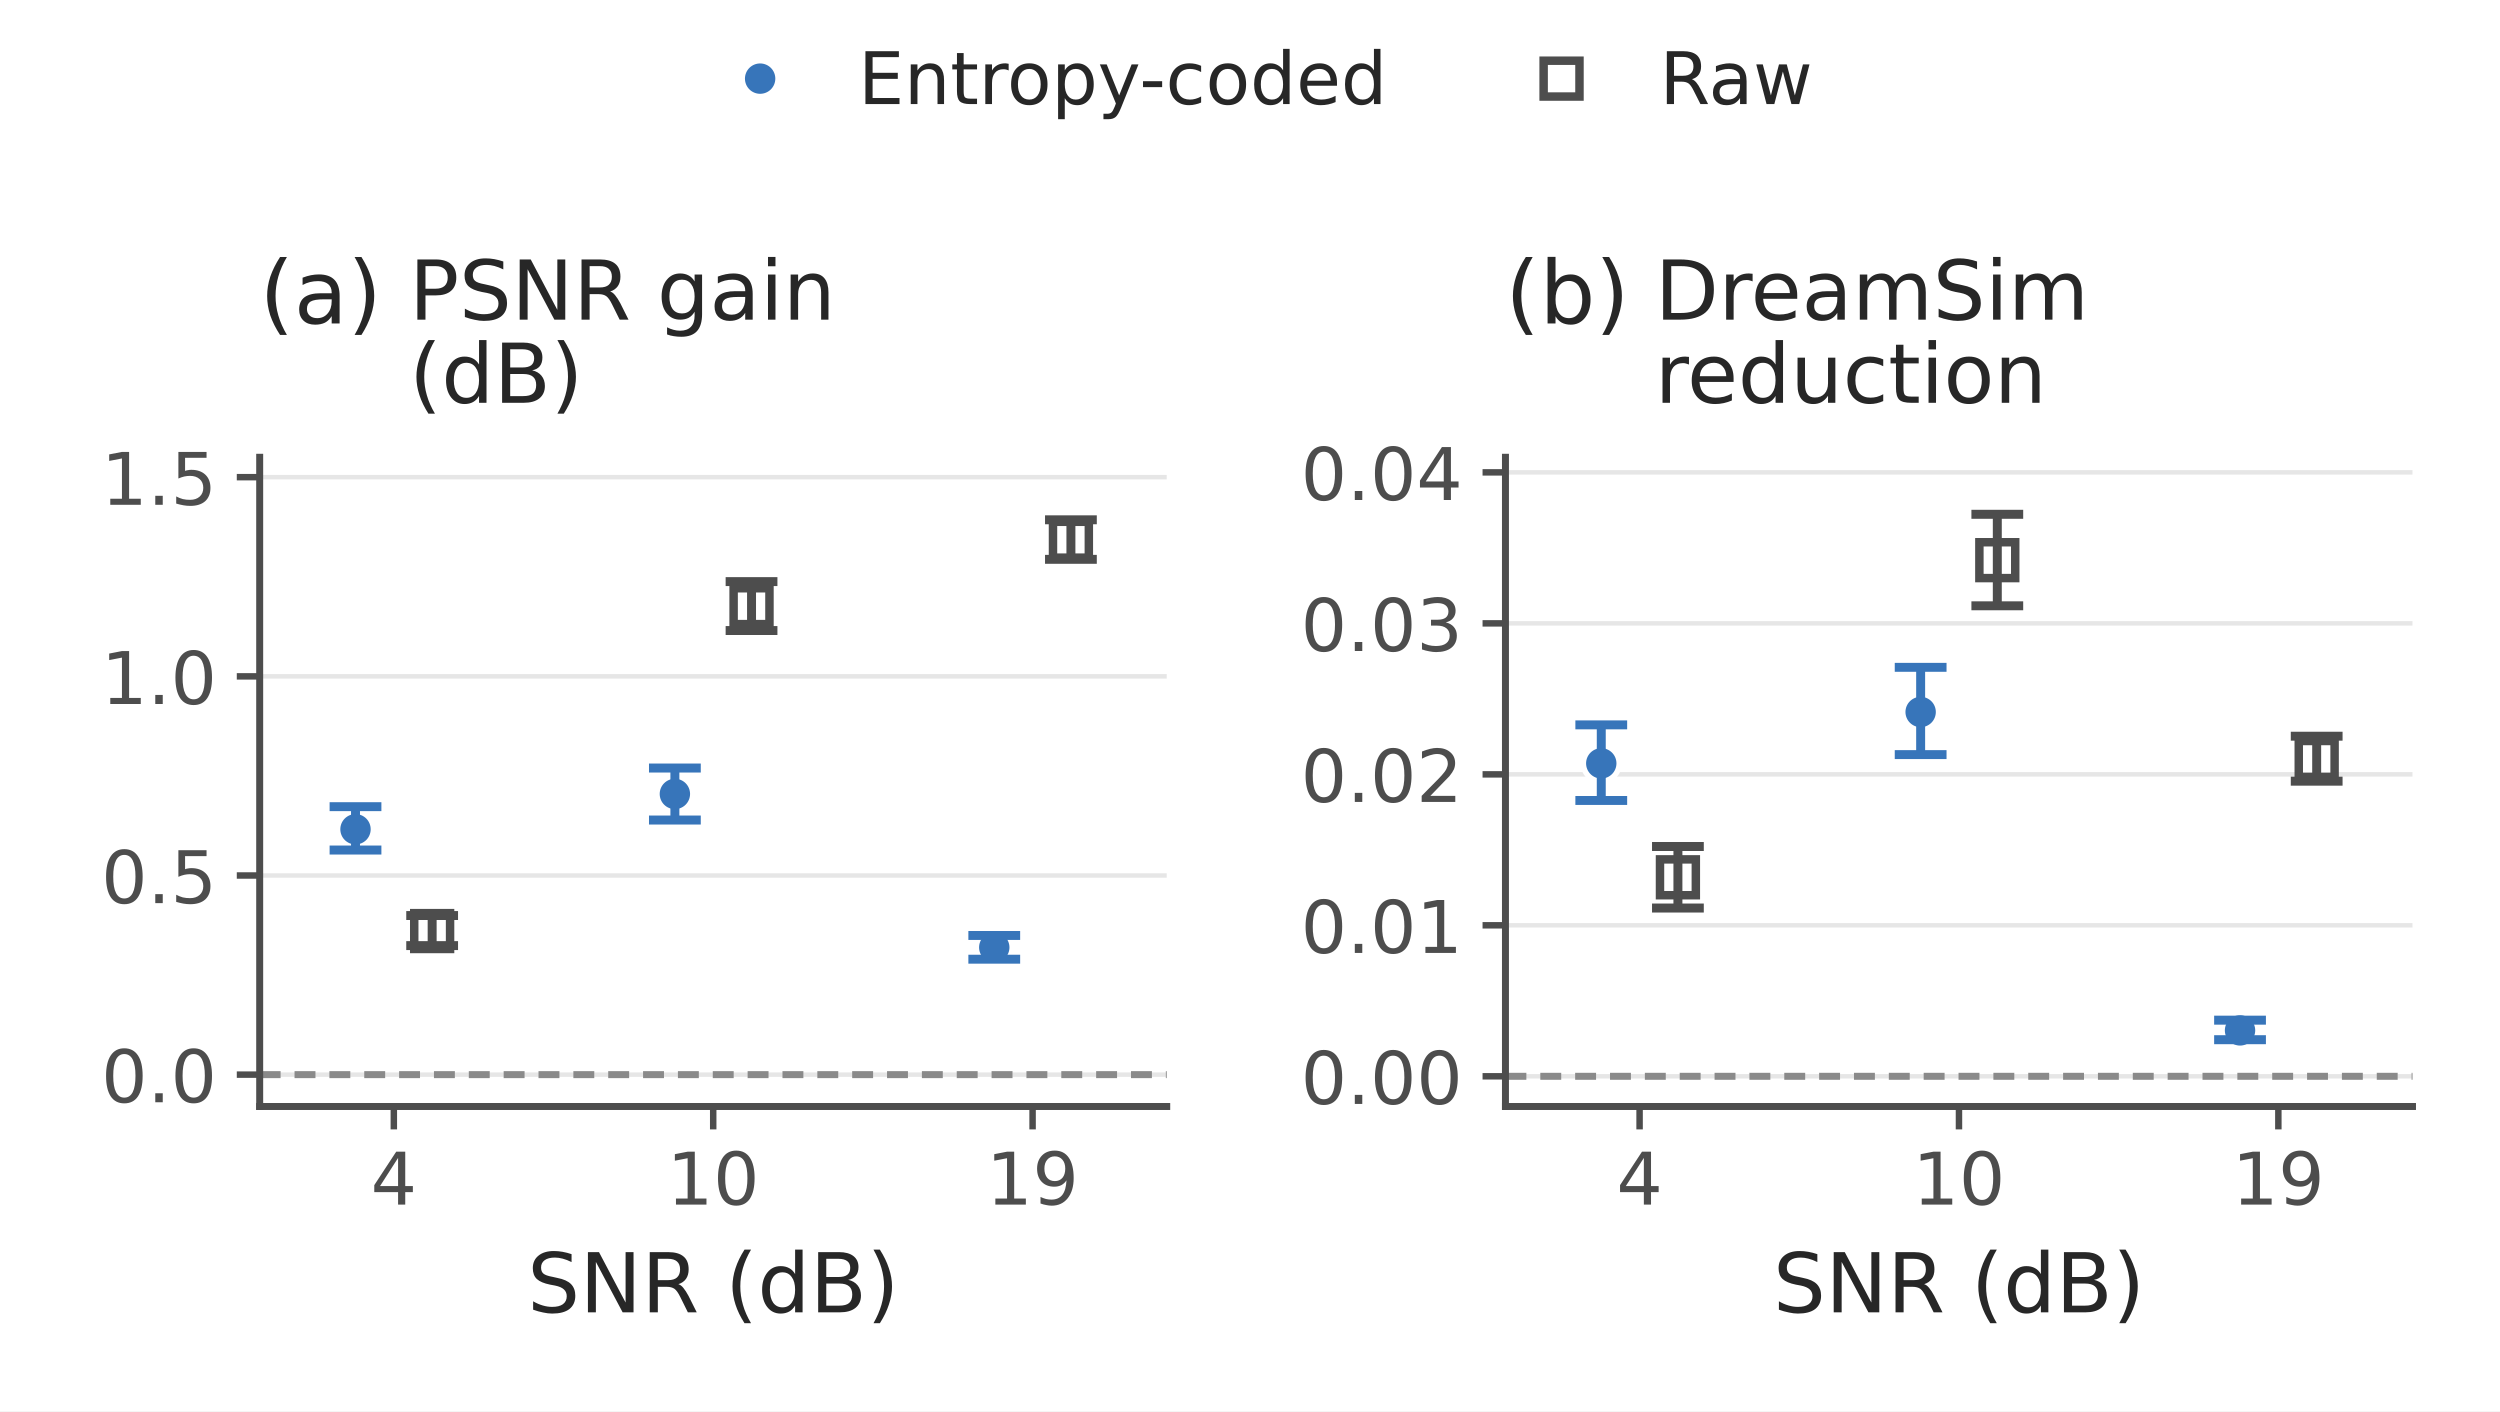
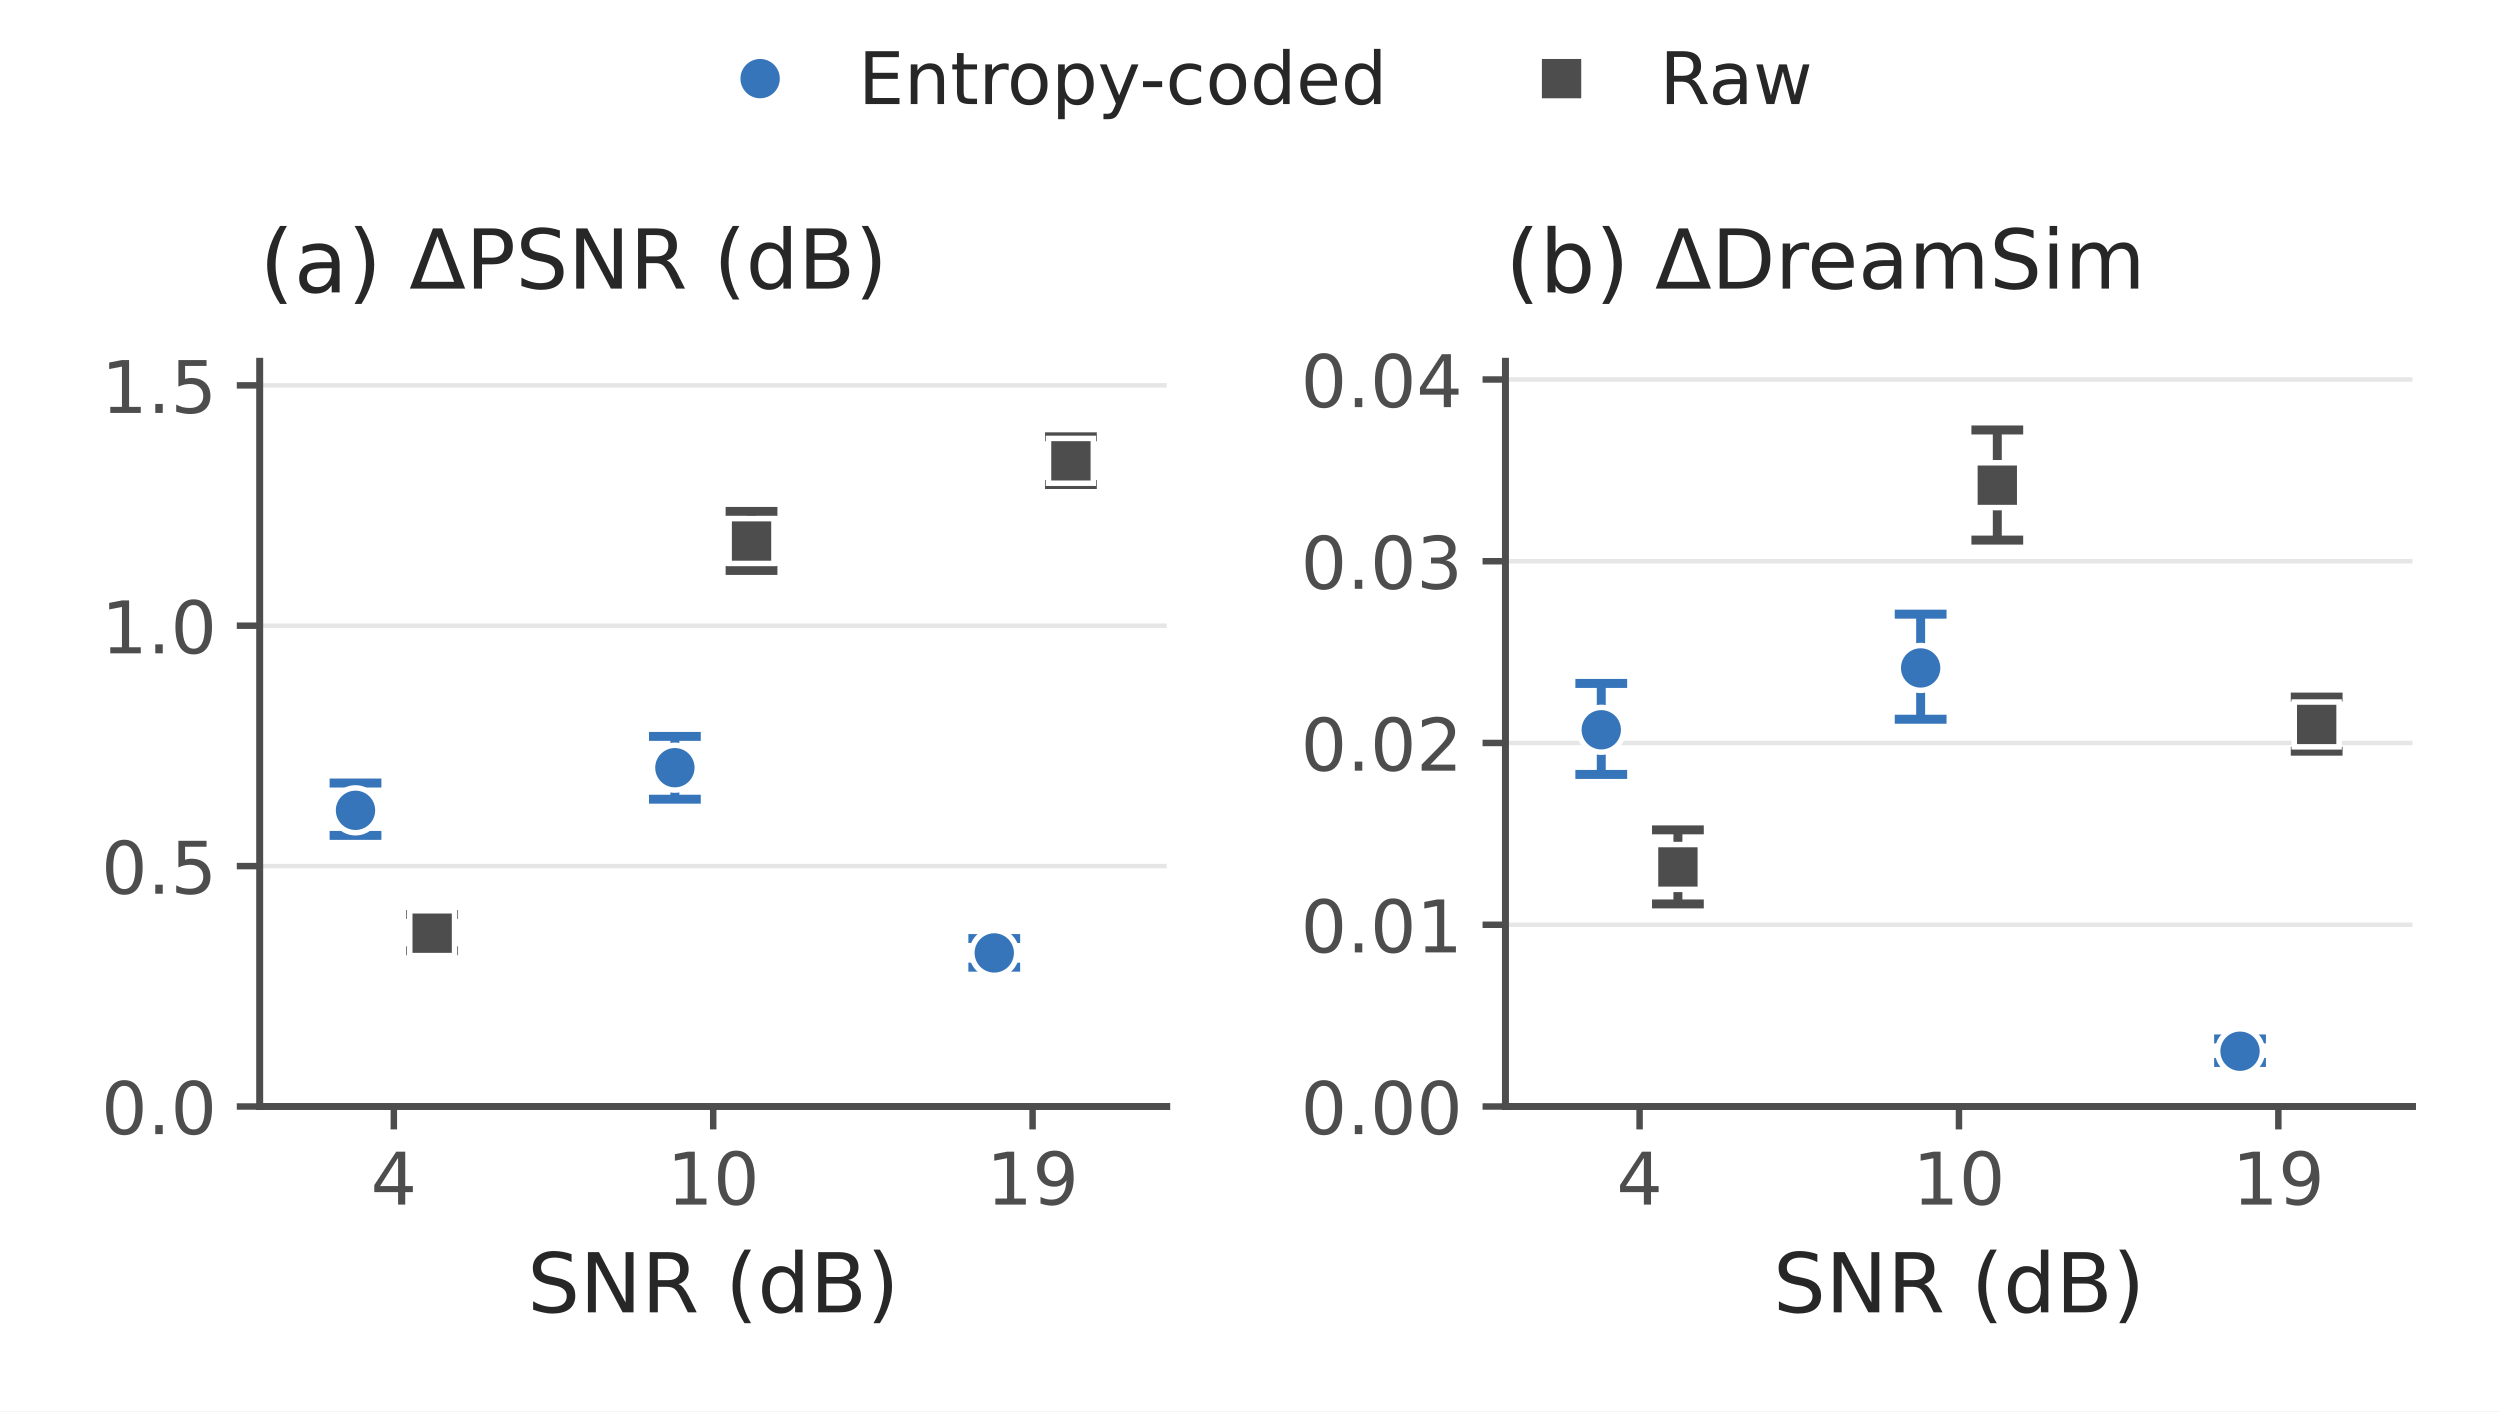
<svg xmlns="http://www.w3.org/2000/svg" xmlns:xlink="http://www.w3.org/1999/xlink" width="251.059pt" height="141.732pt" viewBox="0 0 251.059 141.732" version="1.1">
  <defs>
    <style type="text/css">*{stroke-linejoin: round; stroke-linecap: butt}</style>
  </defs>
  <g id="figure_1">
    <g id="patch_1">
      <path d="M 0 141.732 L 251.059 141.732 L 251.059 0 L 0 0 z " style="fill: #ffffff" />
    </g>
    <g id="axes_1">
      <g id="patch_2">
-         <path d="M 26.079 111.118 L 117.167 111.118 L 117.167 45.921 L 26.079 45.921 z " style="fill: #ffffff" />
+         <path d="M 26.079 111.118 L 117.167 111.118 L 117.167 36.283 L 26.079 36.283 z " style="fill: #ffffff" />
      </g>
      <g id="matplotlib.axis_1">
        <g id="xtick_1">
          <g id="line2d_1">
            <defs>
              <path id="md1e9a7f883" d="M 0 0 L 0 2.3 " style="stroke: #4d4d4d; stroke-width: 0.65" />
            </defs>
            <g>
              <use xlink:href="#md1e9a7f883" x="39.55" y="111.118" style="fill: #4d4d4d; stroke: #4d4d4d; stroke-width: 0.65" />
            </g>
          </g>
          <g id="text_1">
            <text style="font-size: 7.3px; font-family: 'DejaVu Sans'; text-anchor: middle; fill: #4d4d4d" x="39.55" y="120.965" transform="rotate(-0 39.54955 120.965)">4</text>
          </g>
        </g>
        <g id="xtick_2">
          <g id="line2d_2">
            <g>
              <use xlink:href="#md1e9a7f883" x="71.623" y="111.118" style="fill: #4d4d4d; stroke: #4d4d4d; stroke-width: 0.65" />
            </g>
          </g>
          <g id="text_2">
            <text style="font-size: 7.3px; font-family: 'DejaVu Sans'; text-anchor: middle; fill: #4d4d4d" x="71.623" y="120.965" transform="rotate(-0 71.6229 120.965)">10</text>
          </g>
        </g>
        <g id="xtick_3">
          <g id="line2d_3">
            <g>
              <use xlink:href="#md1e9a7f883" x="103.696" y="111.118" style="fill: #4d4d4d; stroke: #4d4d4d; stroke-width: 0.65" />
            </g>
          </g>
          <g id="text_3">
            <text style="font-size: 7.3px; font-family: 'DejaVu Sans'; text-anchor: middle; fill: #4d4d4d" x="103.696" y="120.965" transform="rotate(-0 103.6963 120.965)">19</text>
          </g>
        </g>
        <g id="text_4">
          <text style="font-size: 8.3px; font-family: 'DejaVu Sans'; text-anchor: middle; fill: #272727" x="71.623" y="131.79" transform="rotate(-0 71.6229 131.7898)">SNR (dB)</text>
        </g>
      </g>
      <g id="matplotlib.axis_2">
        <g id="ytick_1">
          <g id="line2d_4">
-             <path d="M 26.079 107.918 L 117.167 107.918 " clip-path="url(#p91b5a3199b)" style="fill: none; stroke: #e6e6e6; stroke-width: 0.45; stroke-linecap: square" />
+             <path d="M 26.079 111.118 L 117.167 111.118 " clip-path="url(#p442d08d1a4)" style="fill: none; stroke: #e6e6e6; stroke-width: 0.45; stroke-linecap: square" />
          </g>
          <g id="line2d_5">
            <defs>
              <path id="m43c8e24bb4" d="M 0 0 L -2.3 0 " style="stroke: #4d4d4d; stroke-width: 0.65" />
            </defs>
            <g>
-               <use xlink:href="#m43c8e24bb4" x="26.079" y="107.918" style="fill: #4d4d4d; stroke: #4d4d4d; stroke-width: 0.65" />
+               <use xlink:href="#m43c8e24bb4" x="26.079" y="111.118" style="fill: #4d4d4d; stroke: #4d4d4d; stroke-width: 0.65" />
            </g>
          </g>
          <g id="text_5">
-             <text style="font-size: 7.3px; font-family: 'DejaVu Sans'; text-anchor: end; fill: #4d4d4d" x="21.779" y="110.692" transform="rotate(-0 21.77874 110.6917)">0.0</text>
+             <text style="font-size: 7.3px; font-family: 'DejaVu Sans'; text-anchor: end; fill: #4d4d4d" x="21.779" y="113.892" transform="rotate(-0 21.77874 113.8915)">0.0</text>
          </g>
        </g>
        <g id="ytick_2">
          <g id="line2d_6">
-             <path d="M 26.079 87.919 L 117.167 87.919 " clip-path="url(#p91b5a3199b)" style="fill: none; stroke: #e6e6e6; stroke-width: 0.45; stroke-linecap: square" />
+             <path d="M 26.079 86.978 L 117.167 86.978 " clip-path="url(#p442d08d1a4)" style="fill: none; stroke: #e6e6e6; stroke-width: 0.45; stroke-linecap: square" />
          </g>
          <g id="line2d_7">
            <g>
-               <use xlink:href="#m43c8e24bb4" x="26.079" y="87.919" style="fill: #4d4d4d; stroke: #4d4d4d; stroke-width: 0.65" />
+               <use xlink:href="#m43c8e24bb4" x="26.079" y="86.978" style="fill: #4d4d4d; stroke: #4d4d4d; stroke-width: 0.65" />
            </g>
          </g>
          <g id="text_6">
-             <text style="font-size: 7.3px; font-family: 'DejaVu Sans'; text-anchor: end; fill: #4d4d4d" x="21.779" y="90.693" transform="rotate(-0 21.77874 90.69266)">0.5</text>
+             <text style="font-size: 7.3px; font-family: 'DejaVu Sans'; text-anchor: end; fill: #4d4d4d" x="21.779" y="89.751" transform="rotate(-0 21.77874 89.75133)">0.5</text>
          </g>
        </g>
        <g id="ytick_3">
          <g id="line2d_8">
-             <path d="M 26.079 67.92 L 117.167 67.92 " clip-path="url(#p91b5a3199b)" style="fill: none; stroke: #e6e6e6; stroke-width: 0.45; stroke-linecap: square" />
+             <path d="M 26.079 62.838 L 117.167 62.838 " clip-path="url(#p442d08d1a4)" style="fill: none; stroke: #e6e6e6; stroke-width: 0.45; stroke-linecap: square" />
          </g>
          <g id="line2d_9">
            <g>
-               <use xlink:href="#m43c8e24bb4" x="26.079" y="67.92" style="fill: #4d4d4d; stroke: #4d4d4d; stroke-width: 0.65" />
+               <use xlink:href="#m43c8e24bb4" x="26.079" y="62.838" style="fill: #4d4d4d; stroke: #4d4d4d; stroke-width: 0.65" />
            </g>
          </g>
          <g id="text_7">
-             <text style="font-size: 7.3px; font-family: 'DejaVu Sans'; text-anchor: end; fill: #4d4d4d" x="21.779" y="70.694" transform="rotate(-0 21.77874 70.69363)">1.0</text>
+             <text style="font-size: 7.3px; font-family: 'DejaVu Sans'; text-anchor: end; fill: #4d4d4d" x="21.779" y="65.611" transform="rotate(-0 21.77874 65.61112)">1.0</text>
          </g>
        </g>
        <g id="ytick_4">
          <g id="line2d_10">
-             <path d="M 26.079 47.921 L 117.167 47.921 " clip-path="url(#p91b5a3199b)" style="fill: none; stroke: #e6e6e6; stroke-width: 0.45; stroke-linecap: square" />
+             <path d="M 26.079 38.697 L 117.167 38.697 " clip-path="url(#p442d08d1a4)" style="fill: none; stroke: #e6e6e6; stroke-width: 0.45; stroke-linecap: square" />
          </g>
          <g id="line2d_11">
            <g>
-               <use xlink:href="#m43c8e24bb4" x="26.079" y="47.921" style="fill: #4d4d4d; stroke: #4d4d4d; stroke-width: 0.65" />
+               <use xlink:href="#m43c8e24bb4" x="26.079" y="38.697" style="fill: #4d4d4d; stroke: #4d4d4d; stroke-width: 0.65" />
            </g>
          </g>
          <g id="text_8">
-             <text style="font-size: 7.3px; font-family: 'DejaVu Sans'; text-anchor: end; fill: #4d4d4d" x="21.779" y="50.695" transform="rotate(-0 21.77874 50.69459)">1.5</text>
-           </g>
-         </g>
-       </g>
-       <g id="line2d_12">
-         <path d="M 26.079 107.918 L 117.167 107.918 " clip-path="url(#p91b5a3199b)" style="fill: none; stroke-dasharray: 2.1,1.4; stroke-dashoffset: 0; stroke: #8a8a8a; stroke-width: 0.7" />
+             <text style="font-size: 7.3px; font-family: 'DejaVu Sans'; text-anchor: end; fill: #4d4d4d" x="21.779" y="41.471" transform="rotate(-0 21.77874 41.47091)">1.5</text>
+           </g>
+         </g>
      </g>
      <g id="patch_3">
-         <path d="M 26.079 111.118 L 26.079 45.921 " style="fill: none; stroke: #4d4d4d; stroke-width: 0.7; stroke-linejoin: miter; stroke-linecap: square" />
+         <path d="M 26.079 111.118 L 26.079 36.283 " style="fill: none; stroke: #4d4d4d; stroke-width: 0.7; stroke-linejoin: miter; stroke-linecap: square" />
      </g>
      <g id="patch_4">
        <path d="M 26.079 111.118 L 117.167 111.118 " style="fill: none; stroke: #4d4d4d; stroke-width: 0.7; stroke-linejoin: miter; stroke-linecap: square" />
      </g>
-       <g id="line2d_13">
-         <defs>
-           <path id="m14bf0b264e" d="M 0 1.8 C 0.477 1.8 0.935 1.61 1.273 1.273 C 1.61 0.935 1.8 0.477 1.8 0 C 1.8 -0.477 1.61 -0.935 1.273 -1.273 C 0.935 -1.61 0.477 -1.8 0 -1.8 C -0.477 -1.8 -0.935 -1.61 -1.273 -1.273 C -1.61 -0.935 -1.8 -0.477 -1.8 0 C -1.8 0.477 -1.61 0.935 -1.273 1.273 C -0.935 1.61 -0.477 1.8 0 1.8 z " style="stroke: #ffffff; stroke-width: 0.55" />
-         </defs>
-         <g clip-path="url(#p91b5a3199b)">
-           <use xlink:href="#m14bf0b264e" x="35.701" y="83.278" style="fill: #3775ba; stroke: #ffffff; stroke-width: 0.55" />
-           <use xlink:href="#m14bf0b264e" x="67.774" y="79.731" style="fill: #3775ba; stroke: #ffffff; stroke-width: 0.55" />
-           <use xlink:href="#m14bf0b264e" x="99.847" y="95.142" style="fill: #3775ba; stroke: #ffffff; stroke-width: 0.55" />
-         </g>
-       </g>
-       <g id="line2d_14">
-         <defs>
-           <path id="mf846f3ef9d" d="M -1.8 1.8 L 1.8 1.8 L 1.8 -1.8 L -1.8 -1.8 z " style="stroke: #4d4d4d; stroke-width: 0.85; stroke-linejoin: miter" />
-         </defs>
-         <g clip-path="url(#p91b5a3199b)">
-           <use xlink:href="#mf846f3ef9d" x="43.398" y="93.5" style="fill: #ffffff; stroke: #4d4d4d; stroke-width: 0.85; stroke-linejoin: miter" />
-           <use xlink:href="#mf846f3ef9d" x="75.472" y="60.875" style="fill: #ffffff; stroke: #4d4d4d; stroke-width: 0.85; stroke-linejoin: miter" />
-           <use xlink:href="#mf846f3ef9d" x="107.545" y="54.201" style="fill: #ffffff; stroke: #4d4d4d; stroke-width: 0.85; stroke-linejoin: miter" />
-         </g>
-       </g>
      <g id="LineCollection_1">
-         <path d="M 35.701 85.364 L 35.701 81.007 " clip-path="url(#p91b5a3199b)" style="fill: none; stroke: #3775ba; stroke-width: 0.9" />
-         <path d="M 67.774 82.351 L 67.774 77.128 " clip-path="url(#p91b5a3199b)" style="fill: none; stroke: #3775ba; stroke-width: 0.9" />
-         <path d="M 99.847 96.327 L 99.847 93.944 " clip-path="url(#p91b5a3199b)" style="fill: none; stroke: #3775ba; stroke-width: 0.9" />
-       </g>
-       <g id="line2d_15">
+         <path d="M 35.701 83.894 L 35.701 78.634 " clip-path="url(#p442d08d1a4)" style="fill: none; stroke: #3775ba; stroke-width: 0.9" />
+         <path d="M 67.774 80.257 L 67.774 73.952 " clip-path="url(#p442d08d1a4)" style="fill: none; stroke: #3775ba; stroke-width: 0.9" />
+         <path d="M 99.847 97.127 L 99.847 94.251 " clip-path="url(#p442d08d1a4)" style="fill: none; stroke: #3775ba; stroke-width: 0.9" />
+       </g>
+       <g id="line2d_12">
        <defs>
          <path id="m596b3ba43d" d="M 2.6 0 L -2.6 -0 " style="stroke: #3775ba; stroke-width: 0.9" />
        </defs>
-         <g clip-path="url(#p91b5a3199b)">
-           <use xlink:href="#m596b3ba43d" x="35.701" y="85.364" style="fill: #1f77b4; stroke: #3775ba; stroke-width: 0.9" />
-           <use xlink:href="#m596b3ba43d" x="67.774" y="82.351" style="fill: #1f77b4; stroke: #3775ba; stroke-width: 0.9" />
-           <use xlink:href="#m596b3ba43d" x="99.847" y="96.327" style="fill: #1f77b4; stroke: #3775ba; stroke-width: 0.9" />
-         </g>
-       </g>
-       <g id="line2d_16">
-         <g clip-path="url(#p91b5a3199b)">
-           <use xlink:href="#m596b3ba43d" x="35.701" y="81.007" style="fill: #1f77b4; stroke: #3775ba; stroke-width: 0.9" />
-           <use xlink:href="#m596b3ba43d" x="67.774" y="77.128" style="fill: #1f77b4; stroke: #3775ba; stroke-width: 0.9" />
-           <use xlink:href="#m596b3ba43d" x="99.847" y="93.944" style="fill: #1f77b4; stroke: #3775ba; stroke-width: 0.9" />
+         <g clip-path="url(#p442d08d1a4)">
+           <use xlink:href="#m596b3ba43d" x="35.701" y="83.894" style="fill: #1f77b4; stroke: #3775ba; stroke-width: 0.9" />
+           <use xlink:href="#m596b3ba43d" x="67.774" y="80.257" style="fill: #1f77b4; stroke: #3775ba; stroke-width: 0.9" />
+           <use xlink:href="#m596b3ba43d" x="99.847" y="97.127" style="fill: #1f77b4; stroke: #3775ba; stroke-width: 0.9" />
+         </g>
+       </g>
+       <g id="line2d_13">
+         <g clip-path="url(#p442d08d1a4)">
+           <use xlink:href="#m596b3ba43d" x="35.701" y="78.634" style="fill: #1f77b4; stroke: #3775ba; stroke-width: 0.9" />
+           <use xlink:href="#m596b3ba43d" x="67.774" y="73.952" style="fill: #1f77b4; stroke: #3775ba; stroke-width: 0.9" />
+           <use xlink:href="#m596b3ba43d" x="99.847" y="94.251" style="fill: #1f77b4; stroke: #3775ba; stroke-width: 0.9" />
        </g>
      </g>
      <g id="LineCollection_2">
-         <path d="M 43.398 94.962 L 43.398 91.941 " clip-path="url(#p91b5a3199b)" style="fill: none; stroke: #4d4d4d; stroke-width: 0.9" />
-         <path d="M 75.472 63.319 L 75.472 58.408 " clip-path="url(#p91b5a3199b)" style="fill: none; stroke: #4d4d4d; stroke-width: 0.9" />
-         <path d="M 107.545 56.169 L 107.545 52.201 " clip-path="url(#p91b5a3199b)" style="fill: none; stroke: #4d4d4d; stroke-width: 0.9" />
-       </g>
-       <g id="line2d_17">
+         <path d="M 43.398 95.478 L 43.398 91.832 " clip-path="url(#p442d08d1a4)" style="fill: none; stroke: #4d4d4d; stroke-width: 0.9" />
+         <path d="M 75.472 57.284 L 75.472 51.356 " clip-path="url(#p442d08d1a4)" style="fill: none; stroke: #4d4d4d; stroke-width: 0.9" />
+         <path d="M 107.545 48.654 L 107.545 43.863 " clip-path="url(#p442d08d1a4)" style="fill: none; stroke: #4d4d4d; stroke-width: 0.9" />
+       </g>
+       <g id="line2d_14">
        <defs>
          <path id="m37f446c402" d="M 2.6 0 L -2.6 -0 " style="stroke: #4d4d4d; stroke-width: 0.9" />
        </defs>
-         <g clip-path="url(#p91b5a3199b)">
-           <use xlink:href="#m37f446c402" x="43.398" y="94.962" style="fill: #1f77b4; stroke: #4d4d4d; stroke-width: 0.9" />
-           <use xlink:href="#m37f446c402" x="75.472" y="63.319" style="fill: #1f77b4; stroke: #4d4d4d; stroke-width: 0.9" />
-           <use xlink:href="#m37f446c402" x="107.545" y="56.169" style="fill: #1f77b4; stroke: #4d4d4d; stroke-width: 0.9" />
-         </g>
-       </g>
-       <g id="line2d_18">
-         <g clip-path="url(#p91b5a3199b)">
-           <use xlink:href="#m37f446c402" x="43.398" y="91.941" style="fill: #1f77b4; stroke: #4d4d4d; stroke-width: 0.9" />
-           <use xlink:href="#m37f446c402" x="75.472" y="58.408" style="fill: #1f77b4; stroke: #4d4d4d; stroke-width: 0.9" />
-           <use xlink:href="#m37f446c402" x="107.545" y="52.201" style="fill: #1f77b4; stroke: #4d4d4d; stroke-width: 0.9" />
+         <g clip-path="url(#p442d08d1a4)">
+           <use xlink:href="#m37f446c402" x="43.398" y="95.478" style="fill: #1f77b4; stroke: #4d4d4d; stroke-width: 0.9" />
+           <use xlink:href="#m37f446c402" x="75.472" y="57.284" style="fill: #1f77b4; stroke: #4d4d4d; stroke-width: 0.9" />
+           <use xlink:href="#m37f446c402" x="107.545" y="48.654" style="fill: #1f77b4; stroke: #4d4d4d; stroke-width: 0.9" />
+         </g>
+       </g>
+       <g id="line2d_15">
+         <g clip-path="url(#p442d08d1a4)">
+           <use xlink:href="#m37f446c402" x="43.398" y="91.832" style="fill: #1f77b4; stroke: #4d4d4d; stroke-width: 0.9" />
+           <use xlink:href="#m37f446c402" x="75.472" y="51.356" style="fill: #1f77b4; stroke: #4d4d4d; stroke-width: 0.9" />
+           <use xlink:href="#m37f446c402" x="107.545" y="43.863" style="fill: #1f77b4; stroke: #4d4d4d; stroke-width: 0.9" />
+         </g>
+       </g>
+       <g id="line2d_16">
+         <defs>
+           <path id="m33fe1cafd8" d="M 0 2.25 C 0.597 2.25 1.169 2.013 1.591 1.591 C 2.013 1.169 2.25 0.597 2.25 0 C 2.25 -0.597 2.013 -1.169 1.591 -1.591 C 1.169 -2.013 0.597 -2.25 0 -2.25 C -0.597 -2.25 -1.169 -2.013 -1.591 -1.591 C -2.013 -1.169 -2.25 -0.597 -2.25 0 C -2.25 0.597 -2.013 1.169 -1.591 1.591 C -1.169 2.013 -0.597 2.25 0 2.25 z " style="stroke: #ffffff; stroke-width: 0.55" />
+         </defs>
+         <g clip-path="url(#p442d08d1a4)">
+           <use xlink:href="#m33fe1cafd8" x="35.701" y="81.376" style="fill: #3775ba; stroke: #ffffff; stroke-width: 0.55" />
+           <use xlink:href="#m33fe1cafd8" x="67.774" y="77.095" style="fill: #3775ba; stroke: #ffffff; stroke-width: 0.55" />
+           <use xlink:href="#m33fe1cafd8" x="99.847" y="95.697" style="fill: #3775ba; stroke: #ffffff; stroke-width: 0.55" />
+         </g>
+       </g>
+       <g id="line2d_17">
+         <defs>
+           <path id="m00179359c9" d="M -2.25 2.25 L 2.25 2.25 L 2.25 -2.25 L -2.25 -2.25 z " style="stroke: #ffffff; stroke-width: 0.55; stroke-linejoin: miter" />
+         </defs>
+         <g clip-path="url(#p442d08d1a4)">
+           <use xlink:href="#m00179359c9" x="43.398" y="93.714" style="fill: #4d4d4d; stroke: #ffffff; stroke-width: 0.55; stroke-linejoin: miter" />
+           <use xlink:href="#m00179359c9" x="75.472" y="54.334" style="fill: #4d4d4d; stroke: #ffffff; stroke-width: 0.55; stroke-linejoin: miter" />
+           <use xlink:href="#m00179359c9" x="107.545" y="46.278" style="fill: #4d4d4d; stroke: #ffffff; stroke-width: 0.55; stroke-linejoin: miter" />
        </g>
      </g>
    </g>
    <g id="axes_2">
      <g id="patch_5">
-         <path d="M 151.183 111.118 L 242.271 111.118 L 242.271 45.921 L 151.183 45.921 z " style="fill: #ffffff" />
+         <path d="M 151.183 111.118 L 242.271 111.118 L 242.271 36.283 L 151.183 36.283 z " style="fill: #ffffff" />
      </g>
      <g id="matplotlib.axis_3">
        <g id="xtick_4">
-           <g id="line2d_19">
+           <g id="line2d_18">
            <g>
              <use xlink:href="#md1e9a7f883" x="164.654" y="111.118" style="fill: #4d4d4d; stroke: #4d4d4d; stroke-width: 0.65" />
            </g>
          </g>
          <g id="text_9">
            <text style="font-size: 7.3px; font-family: 'DejaVu Sans'; text-anchor: middle; fill: #4d4d4d" x="164.654" y="120.965" transform="rotate(-0 164.6536 120.965)">4</text>
          </g>
        </g>
        <g id="xtick_5">
-           <g id="line2d_20">
+           <g id="line2d_19">
            <g>
              <use xlink:href="#md1e9a7f883" x="196.727" y="111.118" style="fill: #4d4d4d; stroke: #4d4d4d; stroke-width: 0.65" />
            </g>
          </g>
          <g id="text_10">
            <text style="font-size: 7.3px; font-family: 'DejaVu Sans'; text-anchor: middle; fill: #4d4d4d" x="196.727" y="120.965" transform="rotate(-0 196.727 120.965)">10</text>
          </g>
        </g>
        <g id="xtick_6">
-           <g id="line2d_21">
+           <g id="line2d_20">
            <g>
              <use xlink:href="#md1e9a7f883" x="228.8" y="111.118" style="fill: #4d4d4d; stroke: #4d4d4d; stroke-width: 0.65" />
            </g>
          </g>
          <g id="text_11">
            <text style="font-size: 7.3px; font-family: 'DejaVu Sans'; text-anchor: middle; fill: #4d4d4d" x="228.8" y="120.965" transform="rotate(-0 228.8003 120.965)">19</text>
          </g>
        </g>
        <g id="text_12">
          <text style="font-size: 8.3px; font-family: 'DejaVu Sans'; text-anchor: middle; fill: #272727" x="196.727" y="131.79" transform="rotate(-0 196.727 131.7898)">SNR (dB)</text>
        </g>
      </g>
      <g id="matplotlib.axis_4">
        <g id="ytick_5">
+           <g id="line2d_21">
+             <path d="M 151.183 111.118 L 242.271 111.118 " clip-path="url(#p43b8238aef)" style="fill: none; stroke: #e6e6e6; stroke-width: 0.45; stroke-linecap: square" />
+           </g>
          <g id="line2d_22">
-             <path d="M 151.183 108.086 L 242.271 108.086 " clip-path="url(#pddc43f143d)" style="fill: none; stroke: #e6e6e6; stroke-width: 0.45; stroke-linecap: square" />
-           </g>
+             <g>
+               <use xlink:href="#m43c8e24bb4" x="151.183" y="111.118" style="fill: #4d4d4d; stroke: #4d4d4d; stroke-width: 0.65" />
+             </g>
+           </g>
+           <g id="text_13">
+             <text style="font-size: 7.3px; font-family: 'DejaVu Sans'; text-anchor: end; fill: #4d4d4d" x="146.883" y="113.892" transform="rotate(-0 146.8828 113.8915)">0.00</text>
+           </g>
+         </g>
+         <g id="ytick_6">
          <g id="line2d_23">
-             <g>
-               <use xlink:href="#m43c8e24bb4" x="151.183" y="108.086" style="fill: #4d4d4d; stroke: #4d4d4d; stroke-width: 0.65" />
-             </g>
-           </g>
-           <g id="text_13">
-             <text style="font-size: 7.3px; font-family: 'DejaVu Sans'; text-anchor: end; fill: #4d4d4d" x="146.883" y="110.859" transform="rotate(-0 146.8828 110.8591)">0.00</text>
-           </g>
-         </g>
-         <g id="ytick_6">
+             <path d="M 151.183 92.866 L 242.271 92.866 " clip-path="url(#p43b8238aef)" style="fill: none; stroke: #e6e6e6; stroke-width: 0.45; stroke-linecap: square" />
+           </g>
          <g id="line2d_24">
-             <path d="M 151.183 92.924 L 242.271 92.924 " clip-path="url(#pddc43f143d)" style="fill: none; stroke: #e6e6e6; stroke-width: 0.45; stroke-linecap: square" />
-           </g>
+             <g>
+               <use xlink:href="#m43c8e24bb4" x="151.183" y="92.866" style="fill: #4d4d4d; stroke: #4d4d4d; stroke-width: 0.65" />
+             </g>
+           </g>
+           <g id="text_14">
+             <text style="font-size: 7.3px; font-family: 'DejaVu Sans'; text-anchor: end; fill: #4d4d4d" x="146.883" y="95.639" transform="rotate(-0 146.8828 95.63919)">0.01</text>
+           </g>
+         </g>
+         <g id="ytick_7">
          <g id="line2d_25">
-             <g>
-               <use xlink:href="#m43c8e24bb4" x="151.183" y="92.924" style="fill: #4d4d4d; stroke: #4d4d4d; stroke-width: 0.65" />
-             </g>
-           </g>
-           <g id="text_14">
-             <text style="font-size: 7.3px; font-family: 'DejaVu Sans'; text-anchor: end; fill: #4d4d4d" x="146.883" y="95.697" transform="rotate(-0 146.8828 95.69707)">0.01</text>
-           </g>
-         </g>
-         <g id="ytick_7">
+             <path d="M 151.183 74.613 L 242.271 74.613 " clip-path="url(#p43b8238aef)" style="fill: none; stroke: #e6e6e6; stroke-width: 0.45; stroke-linecap: square" />
+           </g>
          <g id="line2d_26">
-             <path d="M 151.183 77.762 L 242.271 77.762 " clip-path="url(#pddc43f143d)" style="fill: none; stroke: #e6e6e6; stroke-width: 0.45; stroke-linecap: square" />
-           </g>
+             <g>
+               <use xlink:href="#m43c8e24bb4" x="151.183" y="74.613" style="fill: #4d4d4d; stroke: #4d4d4d; stroke-width: 0.65" />
+             </g>
+           </g>
+           <g id="text_15">
+             <text style="font-size: 7.3px; font-family: 'DejaVu Sans'; text-anchor: end; fill: #4d4d4d" x="146.883" y="77.387" transform="rotate(-0 146.8828 77.38684)">0.02</text>
+           </g>
+         </g>
+         <g id="ytick_8">
          <g id="line2d_27">
-             <g>
-               <use xlink:href="#m43c8e24bb4" x="151.183" y="77.762" style="fill: #4d4d4d; stroke: #4d4d4d; stroke-width: 0.65" />
-             </g>
-           </g>
-           <g id="text_15">
-             <text style="font-size: 7.3px; font-family: 'DejaVu Sans'; text-anchor: end; fill: #4d4d4d" x="146.883" y="80.535" transform="rotate(-0 146.8828 80.53501)">0.02</text>
-           </g>
-         </g>
-         <g id="ytick_8">
+             <path d="M 151.183 56.361 L 242.271 56.361 " clip-path="url(#p43b8238aef)" style="fill: none; stroke: #e6e6e6; stroke-width: 0.45; stroke-linecap: square" />
+           </g>
          <g id="line2d_28">
-             <path d="M 151.183 62.6 L 242.271 62.6 " clip-path="url(#pddc43f143d)" style="fill: none; stroke: #e6e6e6; stroke-width: 0.45; stroke-linecap: square" />
-           </g>
+             <g>
+               <use xlink:href="#m43c8e24bb4" x="151.183" y="56.361" style="fill: #4d4d4d; stroke: #4d4d4d; stroke-width: 0.65" />
+             </g>
+           </g>
+           <g id="text_16">
+             <text style="font-size: 7.3px; font-family: 'DejaVu Sans'; text-anchor: end; fill: #4d4d4d" x="146.883" y="59.134" transform="rotate(-0 146.8828 59.13448)">0.03</text>
+           </g>
+         </g>
+         <g id="ytick_9">
          <g id="line2d_29">
-             <g>
-               <use xlink:href="#m43c8e24bb4" x="151.183" y="62.6" style="fill: #4d4d4d; stroke: #4d4d4d; stroke-width: 0.65" />
-             </g>
-           </g>
-           <g id="text_16">
-             <text style="font-size: 7.3px; font-family: 'DejaVu Sans'; text-anchor: end; fill: #4d4d4d" x="146.883" y="65.373" transform="rotate(-0 146.8828 65.37295)">0.03</text>
-           </g>
-         </g>
-         <g id="ytick_9">
+             <path d="M 151.183 38.109 L 242.271 38.109 " clip-path="url(#p43b8238aef)" style="fill: none; stroke: #e6e6e6; stroke-width: 0.45; stroke-linecap: square" />
+           </g>
          <g id="line2d_30">
-             <path d="M 151.183 47.437 L 242.271 47.437 " clip-path="url(#pddc43f143d)" style="fill: none; stroke: #e6e6e6; stroke-width: 0.45; stroke-linecap: square" />
-           </g>
-           <g id="line2d_31">
-             <g>
-               <use xlink:href="#m43c8e24bb4" x="151.183" y="47.437" style="fill: #4d4d4d; stroke: #4d4d4d; stroke-width: 0.65" />
+             <g>
+               <use xlink:href="#m43c8e24bb4" x="151.183" y="38.109" style="fill: #4d4d4d; stroke: #4d4d4d; stroke-width: 0.65" />
            </g>
          </g>
          <g id="text_17">
-             <text style="font-size: 7.3px; font-family: 'DejaVu Sans'; text-anchor: end; fill: #4d4d4d" x="146.883" y="50.211" transform="rotate(-0 146.8828 50.2109)">0.04</text>
-           </g>
-         </g>
-       </g>
-       <g id="line2d_32">
-         <path d="M 151.183 108.086 L 242.271 108.086 " clip-path="url(#pddc43f143d)" style="fill: none; stroke-dasharray: 2.1,1.4; stroke-dashoffset: 0; stroke: #8a8a8a; stroke-width: 0.7" />
+             <text style="font-size: 7.3px; font-family: 'DejaVu Sans'; text-anchor: end; fill: #4d4d4d" x="146.883" y="40.882" transform="rotate(-0 146.8828 40.88213)">0.04</text>
+           </g>
+         </g>
      </g>
      <g id="patch_6">
-         <path d="M 151.183 111.118 L 151.183 45.921 " style="fill: none; stroke: #4d4d4d; stroke-width: 0.7; stroke-linejoin: miter; stroke-linecap: square" />
+         <path d="M 151.183 111.118 L 151.183 36.283 " style="fill: none; stroke: #4d4d4d; stroke-width: 0.7; stroke-linejoin: miter; stroke-linecap: square" />
      </g>
      <g id="patch_7">
        <path d="M 151.183 111.118 L 242.271 111.118 " style="fill: none; stroke: #4d4d4d; stroke-width: 0.7; stroke-linejoin: miter; stroke-linecap: square" />
      </g>
+       <g id="LineCollection_3">
+         <path d="M 160.805 77.772 L 160.805 68.634 " clip-path="url(#p43b8238aef)" style="fill: none; stroke: #3775ba; stroke-width: 0.9" />
+         <path d="M 192.878 72.228 L 192.878 61.677 " clip-path="url(#p43b8238aef)" style="fill: none; stroke: #3775ba; stroke-width: 0.9" />
+         <path d="M 224.952 106.694 L 224.952 104.333 " clip-path="url(#p43b8238aef)" style="fill: none; stroke: #3775ba; stroke-width: 0.9" />
+       </g>
+       <g id="line2d_31">
+         <g clip-path="url(#p43b8238aef)">
+           <use xlink:href="#m596b3ba43d" x="160.805" y="77.772" style="fill: #1f77b4; stroke: #3775ba; stroke-width: 0.9" />
+           <use xlink:href="#m596b3ba43d" x="192.878" y="72.228" style="fill: #1f77b4; stroke: #3775ba; stroke-width: 0.9" />
+           <use xlink:href="#m596b3ba43d" x="224.952" y="106.694" style="fill: #1f77b4; stroke: #3775ba; stroke-width: 0.9" />
+         </g>
+       </g>
+       <g id="line2d_32">
+         <g clip-path="url(#p43b8238aef)">
+           <use xlink:href="#m596b3ba43d" x="160.805" y="68.634" style="fill: #1f77b4; stroke: #3775ba; stroke-width: 0.9" />
+           <use xlink:href="#m596b3ba43d" x="192.878" y="61.677" style="fill: #1f77b4; stroke: #3775ba; stroke-width: 0.9" />
+           <use xlink:href="#m596b3ba43d" x="224.952" y="104.333" style="fill: #1f77b4; stroke: #3775ba; stroke-width: 0.9" />
+         </g>
+       </g>
+       <g id="LineCollection_4">
+         <path d="M 168.502 90.777 L 168.502 83.337 " clip-path="url(#p43b8238aef)" style="fill: none; stroke: #4d4d4d; stroke-width: 0.9" />
+         <path d="M 200.576 54.24 L 200.576 43.178 " clip-path="url(#p43b8238aef)" style="fill: none; stroke: #4d4d4d; stroke-width: 0.9" />
+         <path d="M 232.649 75.438 L 232.649 70.004 " clip-path="url(#p43b8238aef)" style="fill: none; stroke: #4d4d4d; stroke-width: 0.9" />
+       </g>
      <g id="line2d_33">
-         <g clip-path="url(#pddc43f143d)">
-           <use xlink:href="#m14bf0b264e" x="160.805" y="76.66" style="fill: #3775ba; stroke: #ffffff; stroke-width: 0.55" />
-           <use xlink:href="#m14bf0b264e" x="192.878" y="71.501" style="fill: #3775ba; stroke: #ffffff; stroke-width: 0.55" />
-           <use xlink:href="#m14bf0b264e" x="224.952" y="103.476" style="fill: #3775ba; stroke: #ffffff; stroke-width: 0.55" />
+         <g clip-path="url(#p43b8238aef)">
+           <use xlink:href="#m37f446c402" x="168.502" y="90.777" style="fill: #1f77b4; stroke: #4d4d4d; stroke-width: 0.9" />
+           <use xlink:href="#m37f446c402" x="200.576" y="54.24" style="fill: #1f77b4; stroke: #4d4d4d; stroke-width: 0.9" />
+           <use xlink:href="#m37f446c402" x="232.649" y="75.438" style="fill: #1f77b4; stroke: #4d4d4d; stroke-width: 0.9" />
        </g>
      </g>
      <g id="line2d_34">
-         <g clip-path="url(#pddc43f143d)">
-           <use xlink:href="#mf846f3ef9d" x="168.502" y="88.102" style="fill: #ffffff; stroke: #4d4d4d; stroke-width: 0.85; stroke-linejoin: miter" />
-           <use xlink:href="#mf846f3ef9d" x="200.576" y="56.254" style="fill: #ffffff; stroke: #4d4d4d; stroke-width: 0.85; stroke-linejoin: miter" />
-           <use xlink:href="#mf846f3ef9d" x="232.649" y="76.213" style="fill: #ffffff; stroke: #4d4d4d; stroke-width: 0.85; stroke-linejoin: miter" />
-         </g>
-       </g>
-       <g id="LineCollection_3">
-         <path d="M 160.805 80.385 L 160.805 72.795 " clip-path="url(#pddc43f143d)" style="fill: none; stroke: #3775ba; stroke-width: 0.9" />
-         <path d="M 192.878 75.78 L 192.878 67.015 " clip-path="url(#pddc43f143d)" style="fill: none; stroke: #3775ba; stroke-width: 0.9" />
-         <path d="M 224.952 104.41 L 224.952 102.45 " clip-path="url(#pddc43f143d)" style="fill: none; stroke: #3775ba; stroke-width: 0.9" />
+         <g clip-path="url(#p43b8238aef)">
+           <use xlink:href="#m37f446c402" x="168.502" y="83.337" style="fill: #1f77b4; stroke: #4d4d4d; stroke-width: 0.9" />
+           <use xlink:href="#m37f446c402" x="200.576" y="43.178" style="fill: #1f77b4; stroke: #4d4d4d; stroke-width: 0.9" />
+           <use xlink:href="#m37f446c402" x="232.649" y="70.004" style="fill: #1f77b4; stroke: #4d4d4d; stroke-width: 0.9" />
+         </g>
      </g>
      <g id="line2d_35">
-         <g clip-path="url(#pddc43f143d)">
-           <use xlink:href="#m596b3ba43d" x="160.805" y="80.385" style="fill: #1f77b4; stroke: #3775ba; stroke-width: 0.9" />
-           <use xlink:href="#m596b3ba43d" x="192.878" y="75.78" style="fill: #1f77b4; stroke: #3775ba; stroke-width: 0.9" />
-           <use xlink:href="#m596b3ba43d" x="224.952" y="104.41" style="fill: #1f77b4; stroke: #3775ba; stroke-width: 0.9" />
+         <g clip-path="url(#p43b8238aef)">
+           <use xlink:href="#m33fe1cafd8" x="160.805" y="73.288" style="fill: #3775ba; stroke: #ffffff; stroke-width: 0.55" />
+           <use xlink:href="#m33fe1cafd8" x="192.878" y="67.077" style="fill: #3775ba; stroke: #ffffff; stroke-width: 0.55" />
+           <use xlink:href="#m33fe1cafd8" x="224.952" y="105.568" style="fill: #3775ba; stroke: #ffffff; stroke-width: 0.55" />
        </g>
      </g>
      <g id="line2d_36">
-         <g clip-path="url(#pddc43f143d)">
-           <use xlink:href="#m596b3ba43d" x="160.805" y="72.795" style="fill: #1f77b4; stroke: #3775ba; stroke-width: 0.9" />
-           <use xlink:href="#m596b3ba43d" x="192.878" y="67.015" style="fill: #1f77b4; stroke: #3775ba; stroke-width: 0.9" />
-           <use xlink:href="#m596b3ba43d" x="224.952" y="102.45" style="fill: #1f77b4; stroke: #3775ba; stroke-width: 0.9" />
-         </g>
-       </g>
-       <g id="LineCollection_4">
-         <path d="M 168.502 91.189 L 168.502 85.008 " clip-path="url(#pddc43f143d)" style="fill: none; stroke: #4d4d4d; stroke-width: 0.9" />
-         <path d="M 200.576 60.838 L 200.576 51.648 " clip-path="url(#pddc43f143d)" style="fill: none; stroke: #4d4d4d; stroke-width: 0.9" />
-         <path d="M 232.649 78.447 L 232.649 73.933 " clip-path="url(#pddc43f143d)" style="fill: none; stroke: #4d4d4d; stroke-width: 0.9" />
-       </g>
+         <g clip-path="url(#p43b8238aef)">
+           <use xlink:href="#m00179359c9" x="168.502" y="87.062" style="fill: #4d4d4d; stroke: #ffffff; stroke-width: 0.55; stroke-linejoin: miter" />
+           <use xlink:href="#m00179359c9" x="200.576" y="48.723" style="fill: #4d4d4d; stroke: #ffffff; stroke-width: 0.55; stroke-linejoin: miter" />
+           <use xlink:href="#m00179359c9" x="232.649" y="72.75" style="fill: #4d4d4d; stroke: #ffffff; stroke-width: 0.55; stroke-linejoin: miter" />
+         </g>
+       </g>
+     </g>
+     <g id="text_18">
+       <text style="font-size: 8.8px; font-family: 'DejaVu Sans'; text-anchor: start; fill: #272727" x="26.079" y="29.364" transform="rotate(-0 26.07874 29.36379)">(a)</text>
+     </g>
+     <g id="text_19">
+       <text style="font-size: 8.3px; font-family: 'DejaVu Sans'; text-anchor: start; fill: #272727" x="41.102" y="28.984" transform="rotate(-0 41.10236 28.98387)">ΔPSNR (dB)</text>
+     </g>
+     <g id="text_20">
+       <text style="font-size: 8.8px; font-family: 'DejaVu Sans'; text-anchor: start; fill: #272727" x="151.183" y="29.364" transform="rotate(-0 151.1828 29.36379)">(b)</text>
+     </g>
+     <g id="text_21">
+       <text style="font-size: 8.3px; font-family: 'DejaVu Sans'; text-anchor: start; fill: #272727" x="166.206" y="28.984" transform="rotate(-0 166.2064 28.98387)">ΔDreamSim</text>
+     </g>
+     <g id="legend_1">
      <g id="line2d_37">
-         <g clip-path="url(#pddc43f143d)">
-           <use xlink:href="#m37f446c402" x="168.502" y="91.189" style="fill: #1f77b4; stroke: #4d4d4d; stroke-width: 0.9" />
-           <use xlink:href="#m37f446c402" x="200.576" y="60.838" style="fill: #1f77b4; stroke: #4d4d4d; stroke-width: 0.9" />
-           <use xlink:href="#m37f446c402" x="232.649" y="78.447" style="fill: #1f77b4; stroke: #4d4d4d; stroke-width: 0.9" />
-         </g>
-       </g>
-       <g id="line2d_38">
-         <g clip-path="url(#pddc43f143d)">
-           <use xlink:href="#m37f446c402" x="168.502" y="85.008" style="fill: #1f77b4; stroke: #4d4d4d; stroke-width: 0.9" />
-           <use xlink:href="#m37f446c402" x="200.576" y="51.648" style="fill: #1f77b4; stroke: #4d4d4d; stroke-width: 0.9" />
-           <use xlink:href="#m37f446c402" x="232.649" y="73.933" style="fill: #1f77b4; stroke: #4d4d4d; stroke-width: 0.9" />
-         </g>
-       </g>
-     </g>
-     <g id="text_18">
-       <text style="font-size: 8.8px; font-family: 'DejaVu Sans'; text-anchor: start; fill: #272727" x="26.079" y="32.482" transform="rotate(-0 26.07874 32.4819)">(a)</text>
-     </g>
-     <g id="text_19">
-       <text style="font-size: 8.3px; font-family: 'DejaVu Sans'; fill: #272727" transform="translate(41.10236 32.10198)">PSNR gain</text>
-       <text style="font-size: 8.3px; font-family: 'DejaVu Sans'; fill: #272727" transform="translate(41.10236 40.45016)">(dB)</text>
-     </g>
-     <g id="text_20">
-       <text style="font-size: 8.8px; font-family: 'DejaVu Sans'; text-anchor: start; fill: #272727" x="151.183" y="32.482" transform="rotate(-0 151.1828 32.4819)">(b)</text>
-     </g>
-     <g id="text_21">
-       <text style="font-size: 8.3px; font-family: 'DejaVu Sans'; fill: #272727" transform="translate(166.2064 32.10198)">DreamSim</text>
-       <text style="font-size: 8.3px; font-family: 'DejaVu Sans'; fill: #272727" transform="translate(166.2064 40.45016)">reduction</text>
-     </g>
-     <g id="legend_1">
-       <g id="line2d_39">
        <g>
-           <use xlink:href="#m14bf0b264e" x="76.335" y="7.896" style="fill: #3775ba; stroke: #ffffff; stroke-width: 0.55" />
+           <use xlink:href="#m33fe1cafd8" x="76.335" y="7.896" style="fill: #3775ba; stroke: #ffffff; stroke-width: 0.55" />
        </g>
      </g>
      <g id="text_22">
        <text style="font-size: 7.3px; font-family: 'DejaVu Sans'; text-anchor: start; fill: #272727" x="86.19" y="10.451" transform="rotate(-0 86.19025 10.45111)">Entropy-coded</text>
      </g>
-       <g id="line2d_40">
+       <g id="line2d_38">
        <g>
-           <use xlink:href="#mf846f3ef9d" x="156.817" y="7.896" style="fill: #ffffff; stroke: #4d4d4d; stroke-width: 0.85; stroke-linejoin: miter" />
+           <use xlink:href="#m00179359c9" x="156.817" y="7.896" style="fill: #4d4d4d; stroke: #ffffff; stroke-width: 0.55; stroke-linejoin: miter" />
        </g>
      </g>
      <g id="text_23">
        <text style="font-size: 7.3px; font-family: 'DejaVu Sans'; text-anchor: start; fill: #272727" x="166.672" y="10.451" transform="rotate(-0 166.6716 10.45111)">Raw</text>
      </g>
    </g>
  </g>
  <defs>
-     <clipPath id="p91b5a3199b">
-       <rect x="26.079" y="45.921" width="91.088" height="65.197" />
+     <clipPath id="p442d08d1a4">
+       <rect x="26.079" y="36.283" width="91.088" height="74.835" />
    </clipPath>
-     <clipPath id="pddc43f143d">
-       <rect x="151.183" y="45.921" width="91.088" height="65.197" />
+     <clipPath id="p43b8238aef">
+       <rect x="151.183" y="36.283" width="91.088" height="74.835" />
    </clipPath>
  </defs>
</svg>
